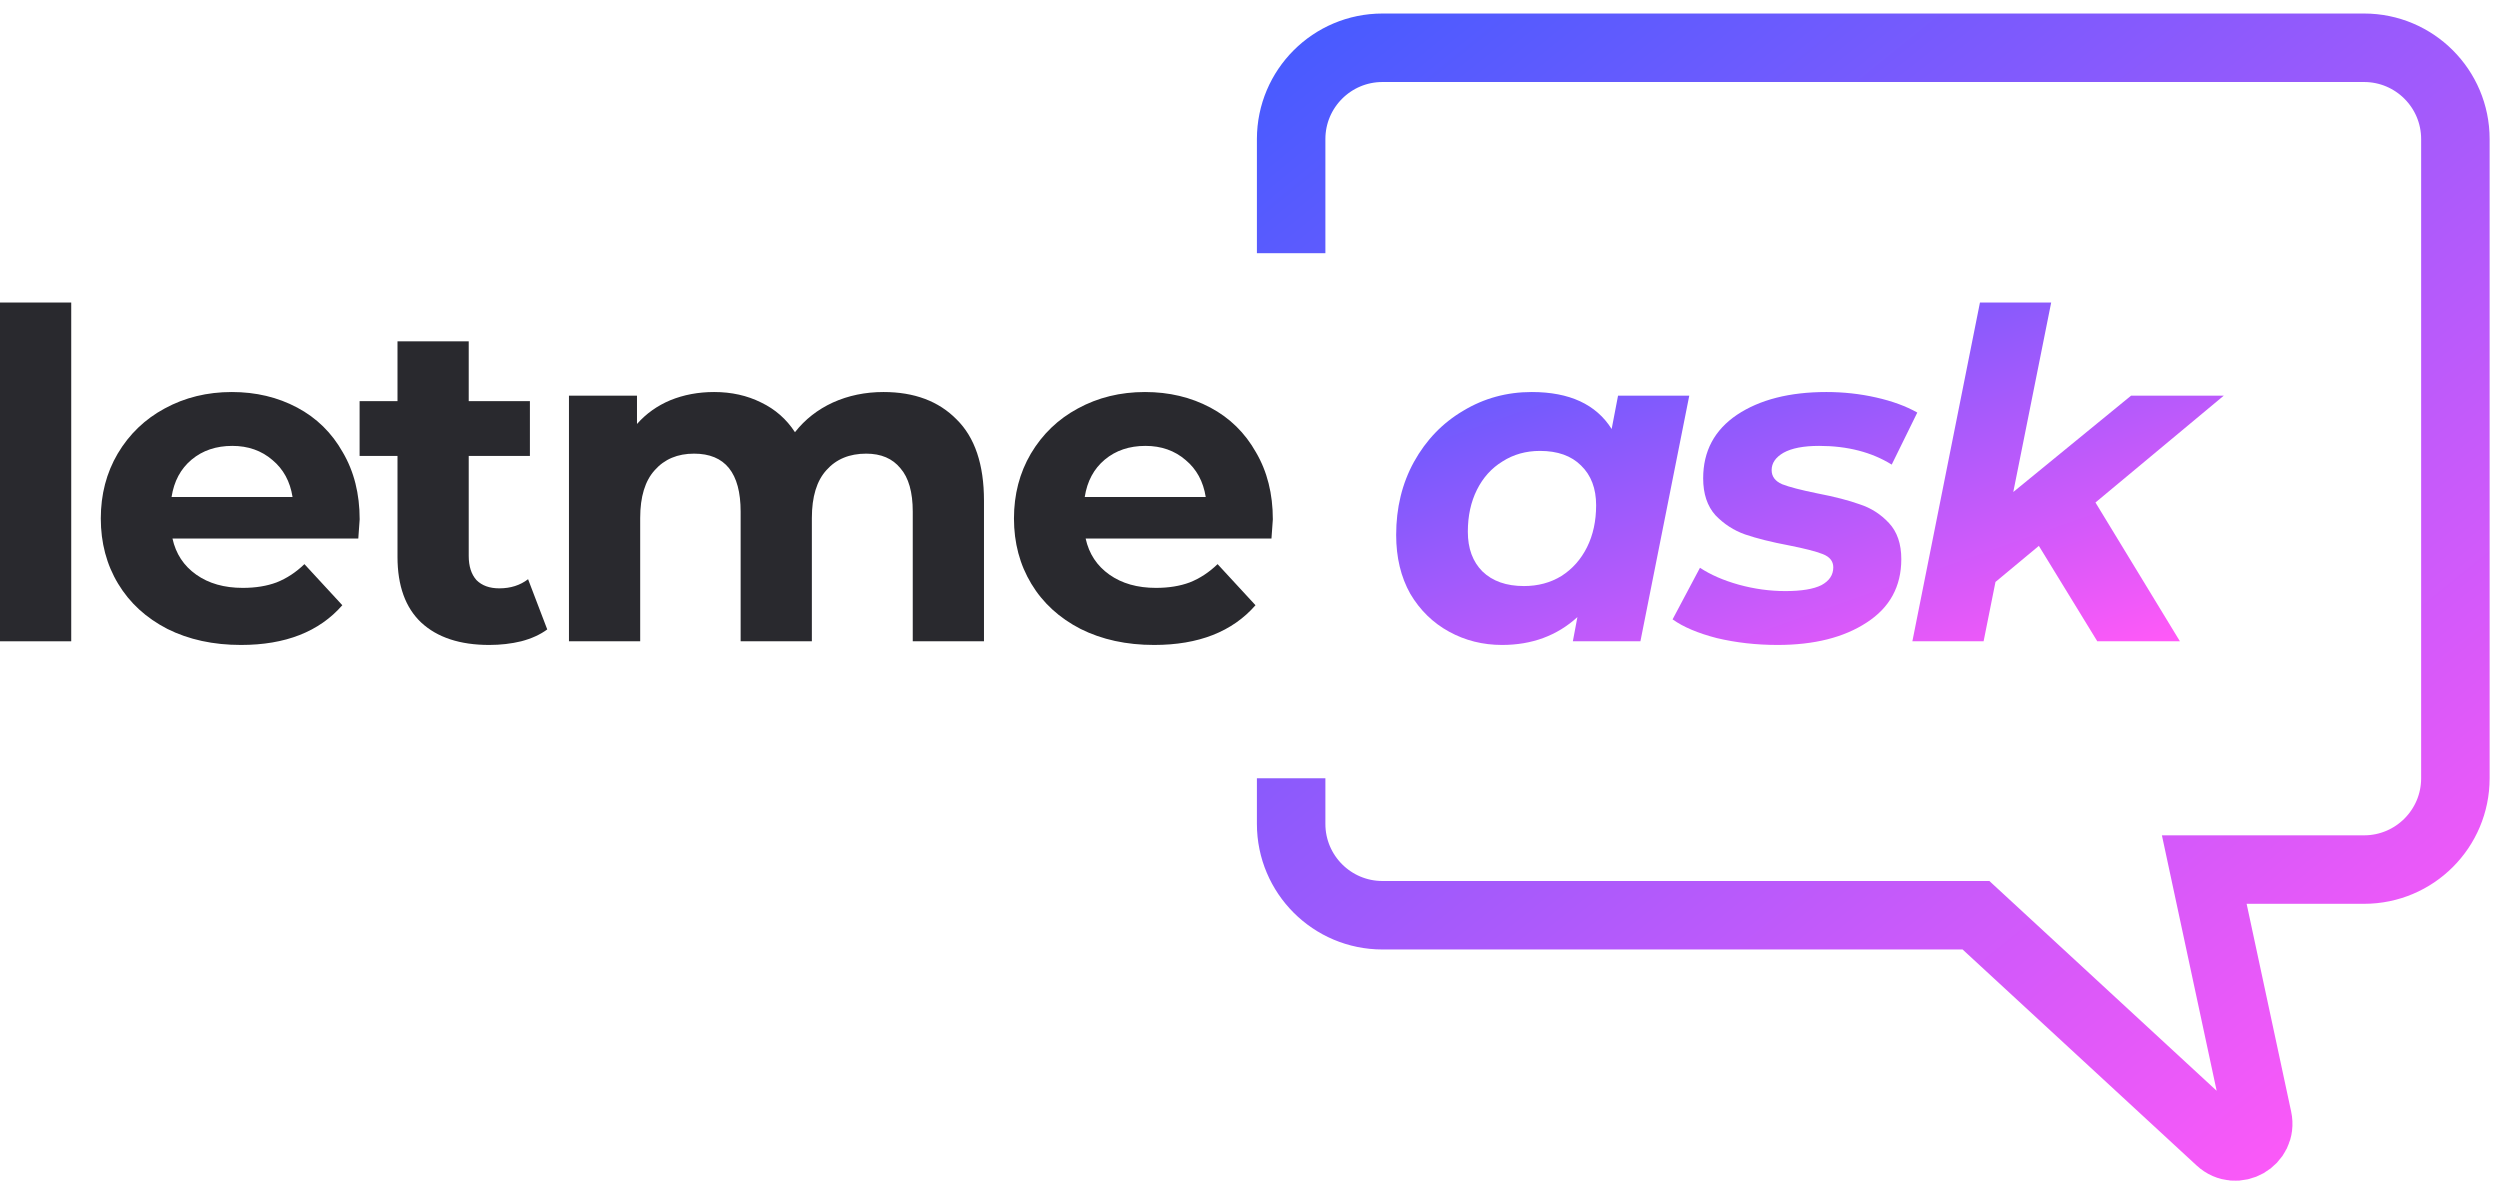
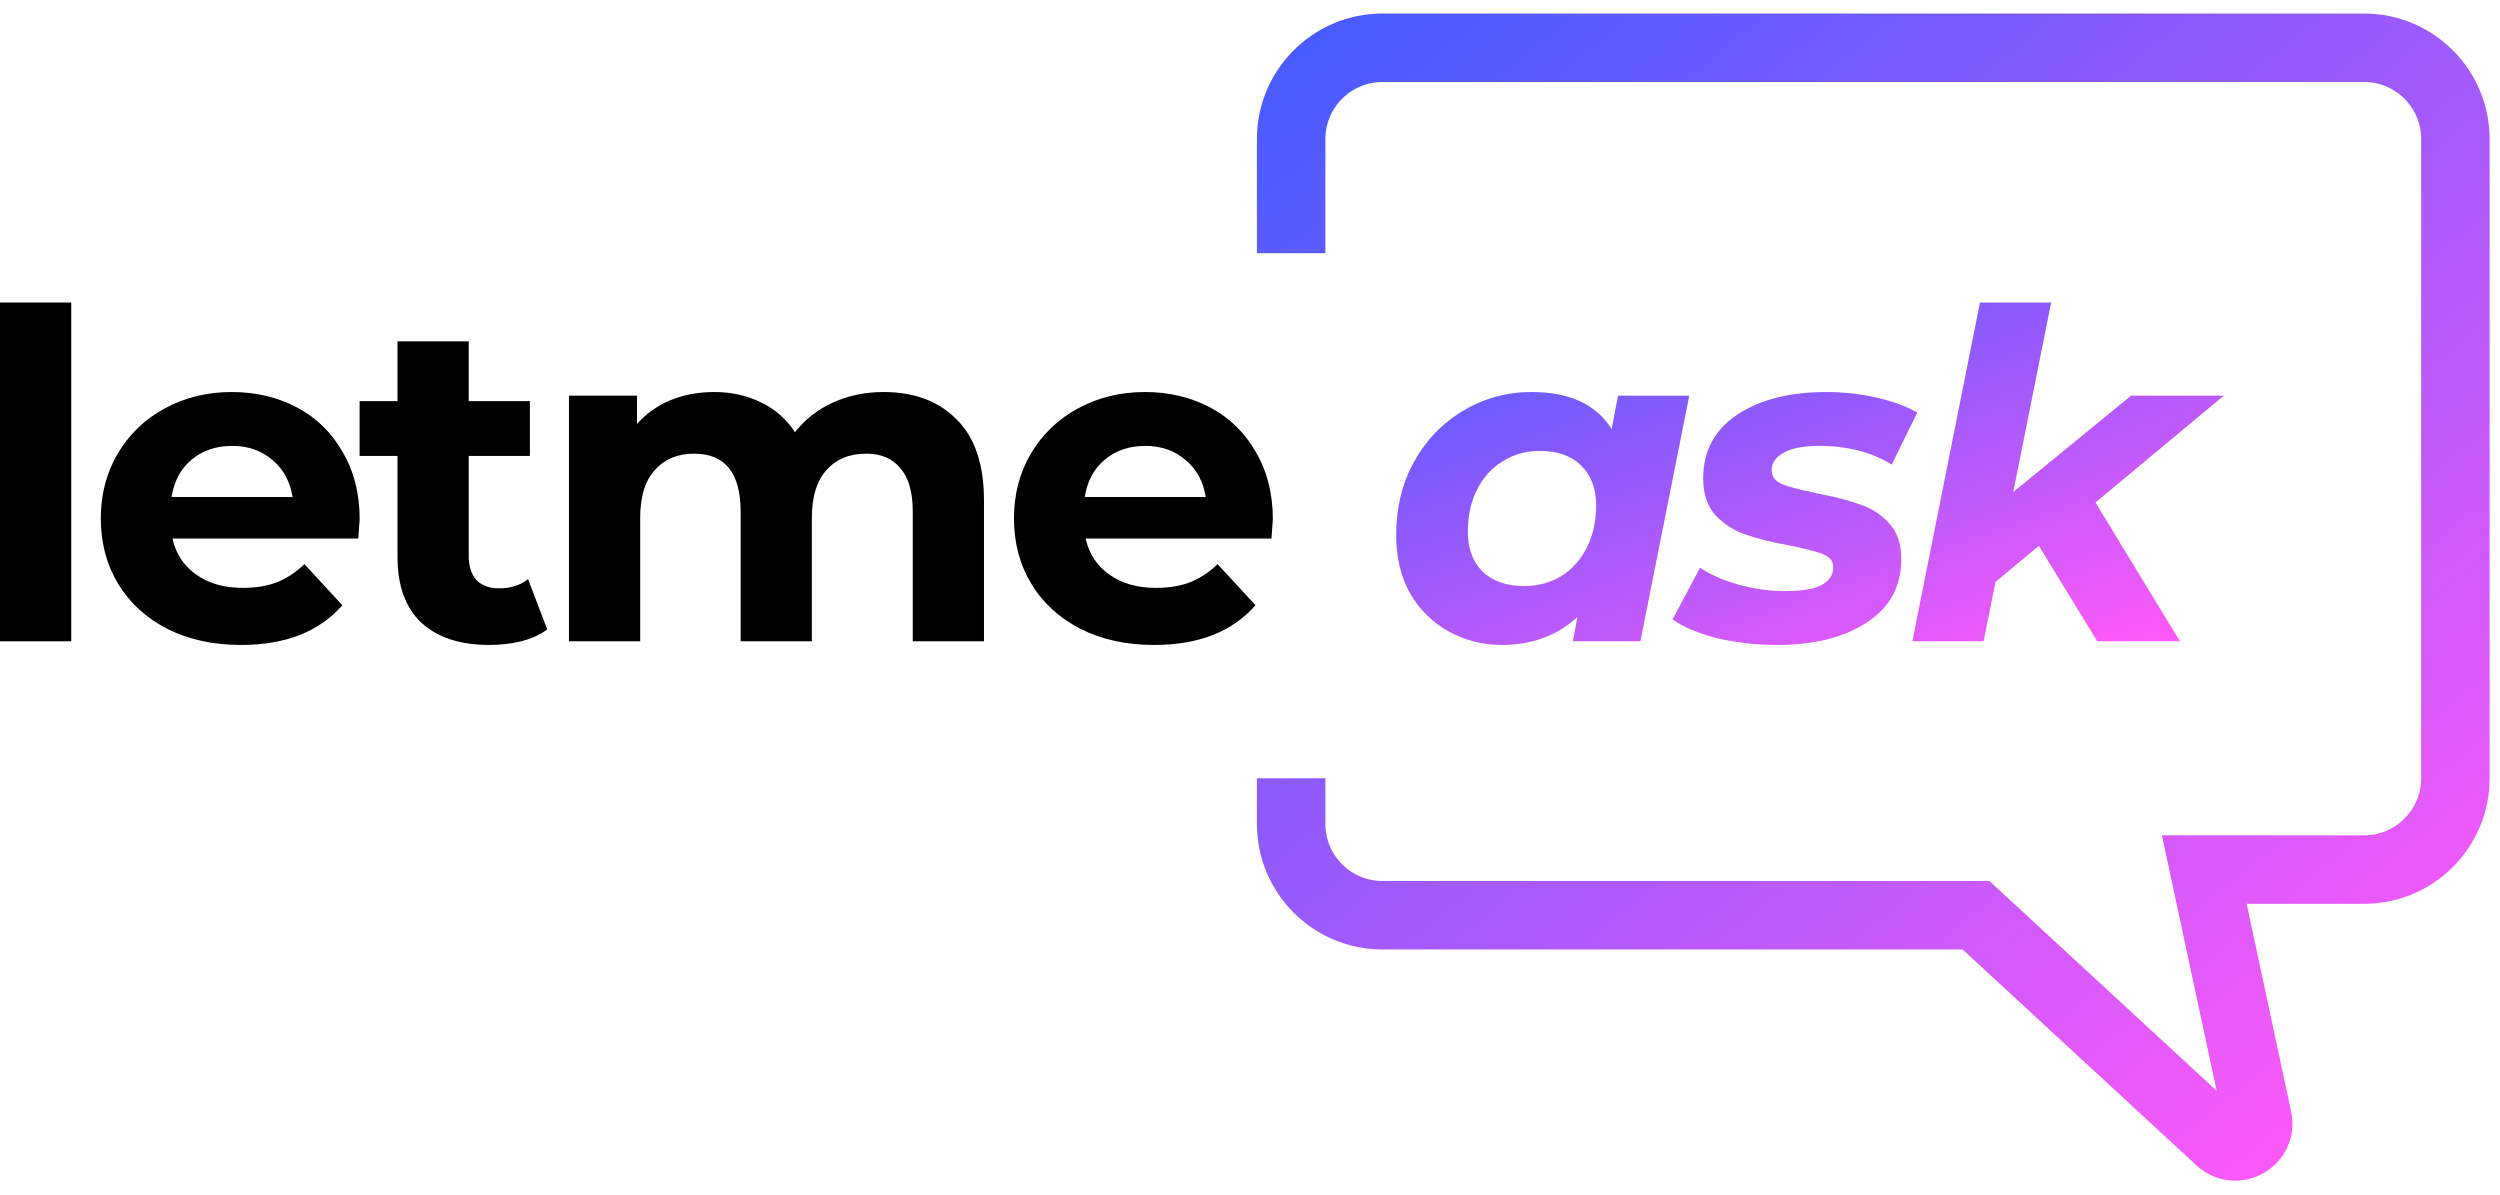
<svg xmlns="http://www.w3.org/2000/svg" width="157" height="75" viewBox="0 0 157 75" fill="none">
-   <path d="M0 18.999H4.473V40.273H0V18.999Z" fill="#29292E" />
-   <path d="M22.587 32.618C22.587 32.675 22.558 33.077 22.501 33.822H10.832C11.042 34.778 11.539 35.533 12.323 36.087C13.106 36.642 14.081 36.919 15.247 36.919C16.05 36.919 16.757 36.804 17.369 36.575C18 36.326 18.583 35.944 19.118 35.428L21.498 38.008C20.045 39.671 17.923 40.503 15.133 40.503C13.393 40.503 11.854 40.168 10.516 39.499C9.178 38.811 8.146 37.865 7.42 36.661C6.693 35.457 6.33 34.09 6.33 32.561C6.33 31.051 6.684 29.694 7.391 28.489C8.117 27.266 9.102 26.32 10.344 25.651C11.606 24.963 13.011 24.619 14.559 24.619C16.069 24.619 17.436 24.944 18.659 25.593C19.883 26.243 20.838 27.18 21.526 28.403C22.234 29.608 22.587 31.012 22.587 32.618ZM14.588 28.002C13.575 28.002 12.724 28.289 12.036 28.862C11.348 29.436 10.927 30.219 10.774 31.213H18.372C18.22 30.238 17.799 29.464 17.111 28.891C16.423 28.298 15.582 28.002 14.588 28.002Z" fill="#29292E" />
-   <path d="M34.367 39.528C33.928 39.853 33.383 40.102 32.733 40.273C32.102 40.426 31.433 40.503 30.726 40.503C28.891 40.503 27.467 40.035 26.454 39.098C25.46 38.161 24.963 36.785 24.963 34.969V28.633H22.583V25.192H24.963V21.436H29.436V25.192H33.278V28.633H29.436V34.912C29.436 35.562 29.598 36.068 29.923 36.431C30.267 36.776 30.745 36.948 31.357 36.948C32.064 36.948 32.666 36.756 33.163 36.374L34.367 39.528Z" fill="#29292E" />
-   <path d="M55.486 24.619C57.417 24.619 58.946 25.192 60.074 26.339C61.221 27.467 61.794 29.168 61.794 31.443V40.273H57.321V32.131C57.321 30.907 57.063 29.999 56.547 29.407C56.05 28.795 55.333 28.489 54.397 28.489C53.345 28.489 52.514 28.833 51.902 29.522C51.291 30.191 50.985 31.194 50.985 32.532V40.273H46.512V32.131C46.512 29.703 45.537 28.489 43.587 28.489C42.555 28.489 41.733 28.833 41.122 29.522C40.51 30.191 40.204 31.194 40.204 32.532V40.273H35.731V24.848H40.003V26.626C40.577 25.976 41.275 25.479 42.096 25.135C42.938 24.791 43.855 24.619 44.849 24.619C45.938 24.619 46.923 24.838 47.802 25.278C48.681 25.699 49.389 26.32 49.924 27.142C50.555 26.339 51.348 25.718 52.304 25.278C53.279 24.838 54.339 24.619 55.486 24.619Z" fill="#29292E" />
-   <path d="M79.934 32.618C79.934 32.675 79.906 33.077 79.848 33.822H68.179C68.389 34.778 68.886 35.533 69.67 36.087C70.454 36.642 71.428 36.919 72.594 36.919C73.397 36.919 74.104 36.804 74.716 36.575C75.347 36.326 75.93 35.944 76.465 35.428L78.845 38.008C77.392 39.671 75.27 40.503 72.48 40.503C70.74 40.503 69.201 40.168 67.864 39.499C66.525 38.811 65.493 37.865 64.767 36.661C64.041 35.457 63.677 34.09 63.677 32.561C63.677 31.051 64.031 29.694 64.738 28.489C65.465 27.266 66.449 26.32 67.692 25.651C68.953 24.963 70.358 24.619 71.906 24.619C73.416 24.619 74.783 24.944 76.006 25.593C77.23 26.243 78.185 27.18 78.874 28.403C79.581 29.608 79.934 31.012 79.934 32.618ZM71.935 28.002C70.922 28.002 70.071 28.289 69.383 28.862C68.695 29.436 68.275 30.219 68.121 31.213H75.72C75.567 30.238 75.146 29.464 74.458 28.891C73.77 28.298 72.929 28.002 71.935 28.002Z" fill="#29292E" />
+   <path d="M0 18.999H4.473V40.273H0V18.999Z" fill="currentColor" />
+   <path d="M22.587 32.618C22.587 32.675 22.558 33.077 22.501 33.822H10.832C11.042 34.778 11.539 35.533 12.323 36.087C13.106 36.642 14.081 36.919 15.247 36.919C16.05 36.919 16.757 36.804 17.369 36.575C18 36.326 18.583 35.944 19.118 35.428L21.498 38.008C20.045 39.671 17.923 40.503 15.133 40.503C13.393 40.503 11.854 40.168 10.516 39.499C9.178 38.811 8.146 37.865 7.42 36.661C6.693 35.457 6.33 34.09 6.33 32.561C6.33 31.051 6.684 29.694 7.391 28.489C8.117 27.266 9.102 26.32 10.344 25.651C11.606 24.963 13.011 24.619 14.559 24.619C16.069 24.619 17.436 24.944 18.659 25.593C19.883 26.243 20.838 27.18 21.526 28.403C22.234 29.608 22.587 31.012 22.587 32.618ZM14.588 28.002C13.575 28.002 12.724 28.289 12.036 28.862C11.348 29.436 10.927 30.219 10.774 31.213H18.372C18.22 30.238 17.799 29.464 17.111 28.891C16.423 28.298 15.582 28.002 14.588 28.002Z" fill="currentColor" />
+   <path d="M34.367 39.528C33.928 39.853 33.383 40.102 32.733 40.273C32.102 40.426 31.433 40.503 30.726 40.503C28.891 40.503 27.467 40.035 26.454 39.098C25.46 38.161 24.963 36.785 24.963 34.969V28.633H22.583V25.192H24.963V21.436H29.436V25.192H33.278V28.633H29.436V34.912C29.436 35.562 29.598 36.068 29.923 36.431C30.267 36.776 30.745 36.948 31.357 36.948C32.064 36.948 32.666 36.756 33.163 36.374L34.367 39.528Z" fill="currentColor" />
+   <path d="M55.486 24.619C57.417 24.619 58.946 25.192 60.074 26.339C61.221 27.467 61.794 29.168 61.794 31.443V40.273H57.321V32.131C57.321 30.907 57.063 29.999 56.547 29.407C56.05 28.795 55.333 28.489 54.397 28.489C53.345 28.489 52.514 28.833 51.902 29.522C51.291 30.191 50.985 31.194 50.985 32.532V40.273H46.512V32.131C46.512 29.703 45.537 28.489 43.587 28.489C42.555 28.489 41.733 28.833 41.122 29.522C40.51 30.191 40.204 31.194 40.204 32.532V40.273H35.731V24.848H40.003V26.626C40.577 25.976 41.275 25.479 42.096 25.135C42.938 24.791 43.855 24.619 44.849 24.619C45.938 24.619 46.923 24.838 47.802 25.278C48.681 25.699 49.389 26.32 49.924 27.142C50.555 26.339 51.348 25.718 52.304 25.278C53.279 24.838 54.339 24.619 55.486 24.619Z" fill="currentColor" />
+   <path d="M79.934 32.618C79.934 32.675 79.906 33.077 79.848 33.822H68.179C68.389 34.778 68.886 35.533 69.67 36.087C70.454 36.642 71.428 36.919 72.594 36.919C73.397 36.919 74.104 36.804 74.716 36.575C75.347 36.326 75.93 35.944 76.465 35.428L78.845 38.008C77.392 39.671 75.27 40.503 72.48 40.503C70.74 40.503 69.201 40.168 67.864 39.499C66.525 38.811 65.493 37.865 64.767 36.661C64.041 35.457 63.677 34.09 63.677 32.561C63.677 31.051 64.031 29.694 64.738 28.489C65.465 27.266 66.449 26.32 67.692 25.651C68.953 24.963 70.358 24.619 71.906 24.619C73.416 24.619 74.783 24.944 76.006 25.593C77.23 26.243 78.185 27.18 78.874 28.403C79.581 29.608 79.934 31.012 79.934 32.618ZM71.935 28.002C70.922 28.002 70.071 28.289 69.383 28.862C68.695 29.436 68.275 30.219 68.121 31.213H75.72C75.567 30.238 75.146 29.464 74.458 28.891C73.77 28.298 72.929 28.002 71.935 28.002Z" fill="currentColor" />
  <path d="M106.086 24.848L103.018 40.273H98.775L99.061 38.754C97.781 39.92 96.204 40.503 94.331 40.503C93.126 40.503 92.018 40.226 91.005 39.671C89.992 39.117 89.179 38.324 88.567 37.292C87.975 36.24 87.679 35.007 87.679 33.593C87.679 31.892 88.051 30.363 88.797 29.006C89.561 27.629 90.594 26.559 91.894 25.794C93.193 25.011 94.627 24.619 96.194 24.619C98.564 24.619 100.237 25.393 101.212 26.941L101.613 24.848H106.086ZM95.707 36.804C96.586 36.804 97.37 36.594 98.058 36.173C98.746 35.734 99.281 35.132 99.664 34.367C100.046 33.602 100.237 32.723 100.237 31.729C100.237 30.678 99.922 29.846 99.291 29.235C98.679 28.623 97.819 28.317 96.71 28.317C95.831 28.317 95.047 28.537 94.359 28.977C93.671 29.397 93.136 29.99 92.754 30.754C92.371 31.519 92.18 32.398 92.18 33.392C92.18 34.444 92.486 35.275 93.098 35.887C93.728 36.498 94.598 36.804 95.707 36.804Z" fill="url(#paint0_linear)" />
  <path d="M111.632 40.503C110.294 40.503 109.023 40.359 107.819 40.073C106.634 39.767 105.707 39.375 105.038 38.897L106.758 35.657C107.427 36.097 108.239 36.451 109.195 36.718C110.17 36.986 111.145 37.12 112.119 37.12C113.133 37.12 113.888 36.995 114.385 36.747C114.882 36.479 115.13 36.106 115.13 35.629C115.13 35.246 114.91 34.969 114.471 34.797C114.031 34.625 113.324 34.444 112.349 34.252C111.24 34.042 110.323 33.813 109.596 33.564C108.889 33.316 108.268 32.914 107.733 32.36C107.217 31.787 106.959 31.012 106.959 30.038C106.959 28.336 107.666 27.008 109.08 26.052C110.514 25.096 112.387 24.619 114.7 24.619C115.77 24.619 116.812 24.733 117.825 24.963C118.838 25.192 119.698 25.508 120.406 25.909L118.8 29.177C117.538 28.394 116.019 28.002 114.241 28.002C113.266 28.002 112.521 28.145 112.005 28.432C111.508 28.719 111.259 29.082 111.259 29.522C111.259 29.923 111.479 30.219 111.919 30.41C112.358 30.582 113.094 30.774 114.127 30.984C115.216 31.194 116.105 31.424 116.793 31.672C117.5 31.901 118.112 32.293 118.628 32.847C119.144 33.402 119.402 34.157 119.402 35.113C119.402 36.833 118.676 38.161 117.223 39.098C115.79 40.035 113.926 40.503 111.632 40.503Z" fill="url(#paint1_linear)" />
  <path d="M131.595 31.557L136.899 40.273H131.71L128.04 34.281L125.316 36.546L124.57 40.273H120.097L124.341 18.999H128.814L126.434 30.898L133.831 24.848H139.652L131.595 31.557Z" fill="url(#paint2_linear)" />
  <path d="M81.084 15.902V8.734C81.084 5.567 83.652 3 86.819 3H148.463C151.63 3 154.198 5.567 154.198 8.734V48.875C154.198 52.042 151.63 54.609 148.463 54.609H138.428L141.782 70.26C142.075 71.628 140.436 72.563 139.408 71.614L124.092 57.477H86.819C83.652 57.477 81.084 54.909 81.084 51.742V48.875" stroke="url(#paint3_linear)" stroke-width="4.301" />
  <defs>
    <linearGradient id="paint0_linear" x1="87.679" y1="18.999" x2="99.758" y2="53.111" gradientUnits="userSpaceOnUse">
      <stop stop-color="#485BFF" />
      <stop offset="1" stop-color="#FF59F8" />
    </linearGradient>
    <linearGradient id="paint1_linear" x1="87.679" y1="18.999" x2="99.758" y2="53.111" gradientUnits="userSpaceOnUse">
      <stop stop-color="#485BFF" />
      <stop offset="1" stop-color="#FF59F8" />
    </linearGradient>
    <linearGradient id="paint2_linear" x1="87.679" y1="18.999" x2="99.758" y2="53.111" gradientUnits="userSpaceOnUse">
      <stop stop-color="#485BFF" />
      <stop offset="1" stop-color="#FF59F8" />
    </linearGradient>
    <linearGradient id="paint3_linear" x1="81.084" y1="3" x2="141.295" y2="77.547" gradientUnits="userSpaceOnUse">
      <stop stop-color="#485BFF" />
      <stop offset="1" stop-color="#FF59F8" />
    </linearGradient>
  </defs>
</svg>
